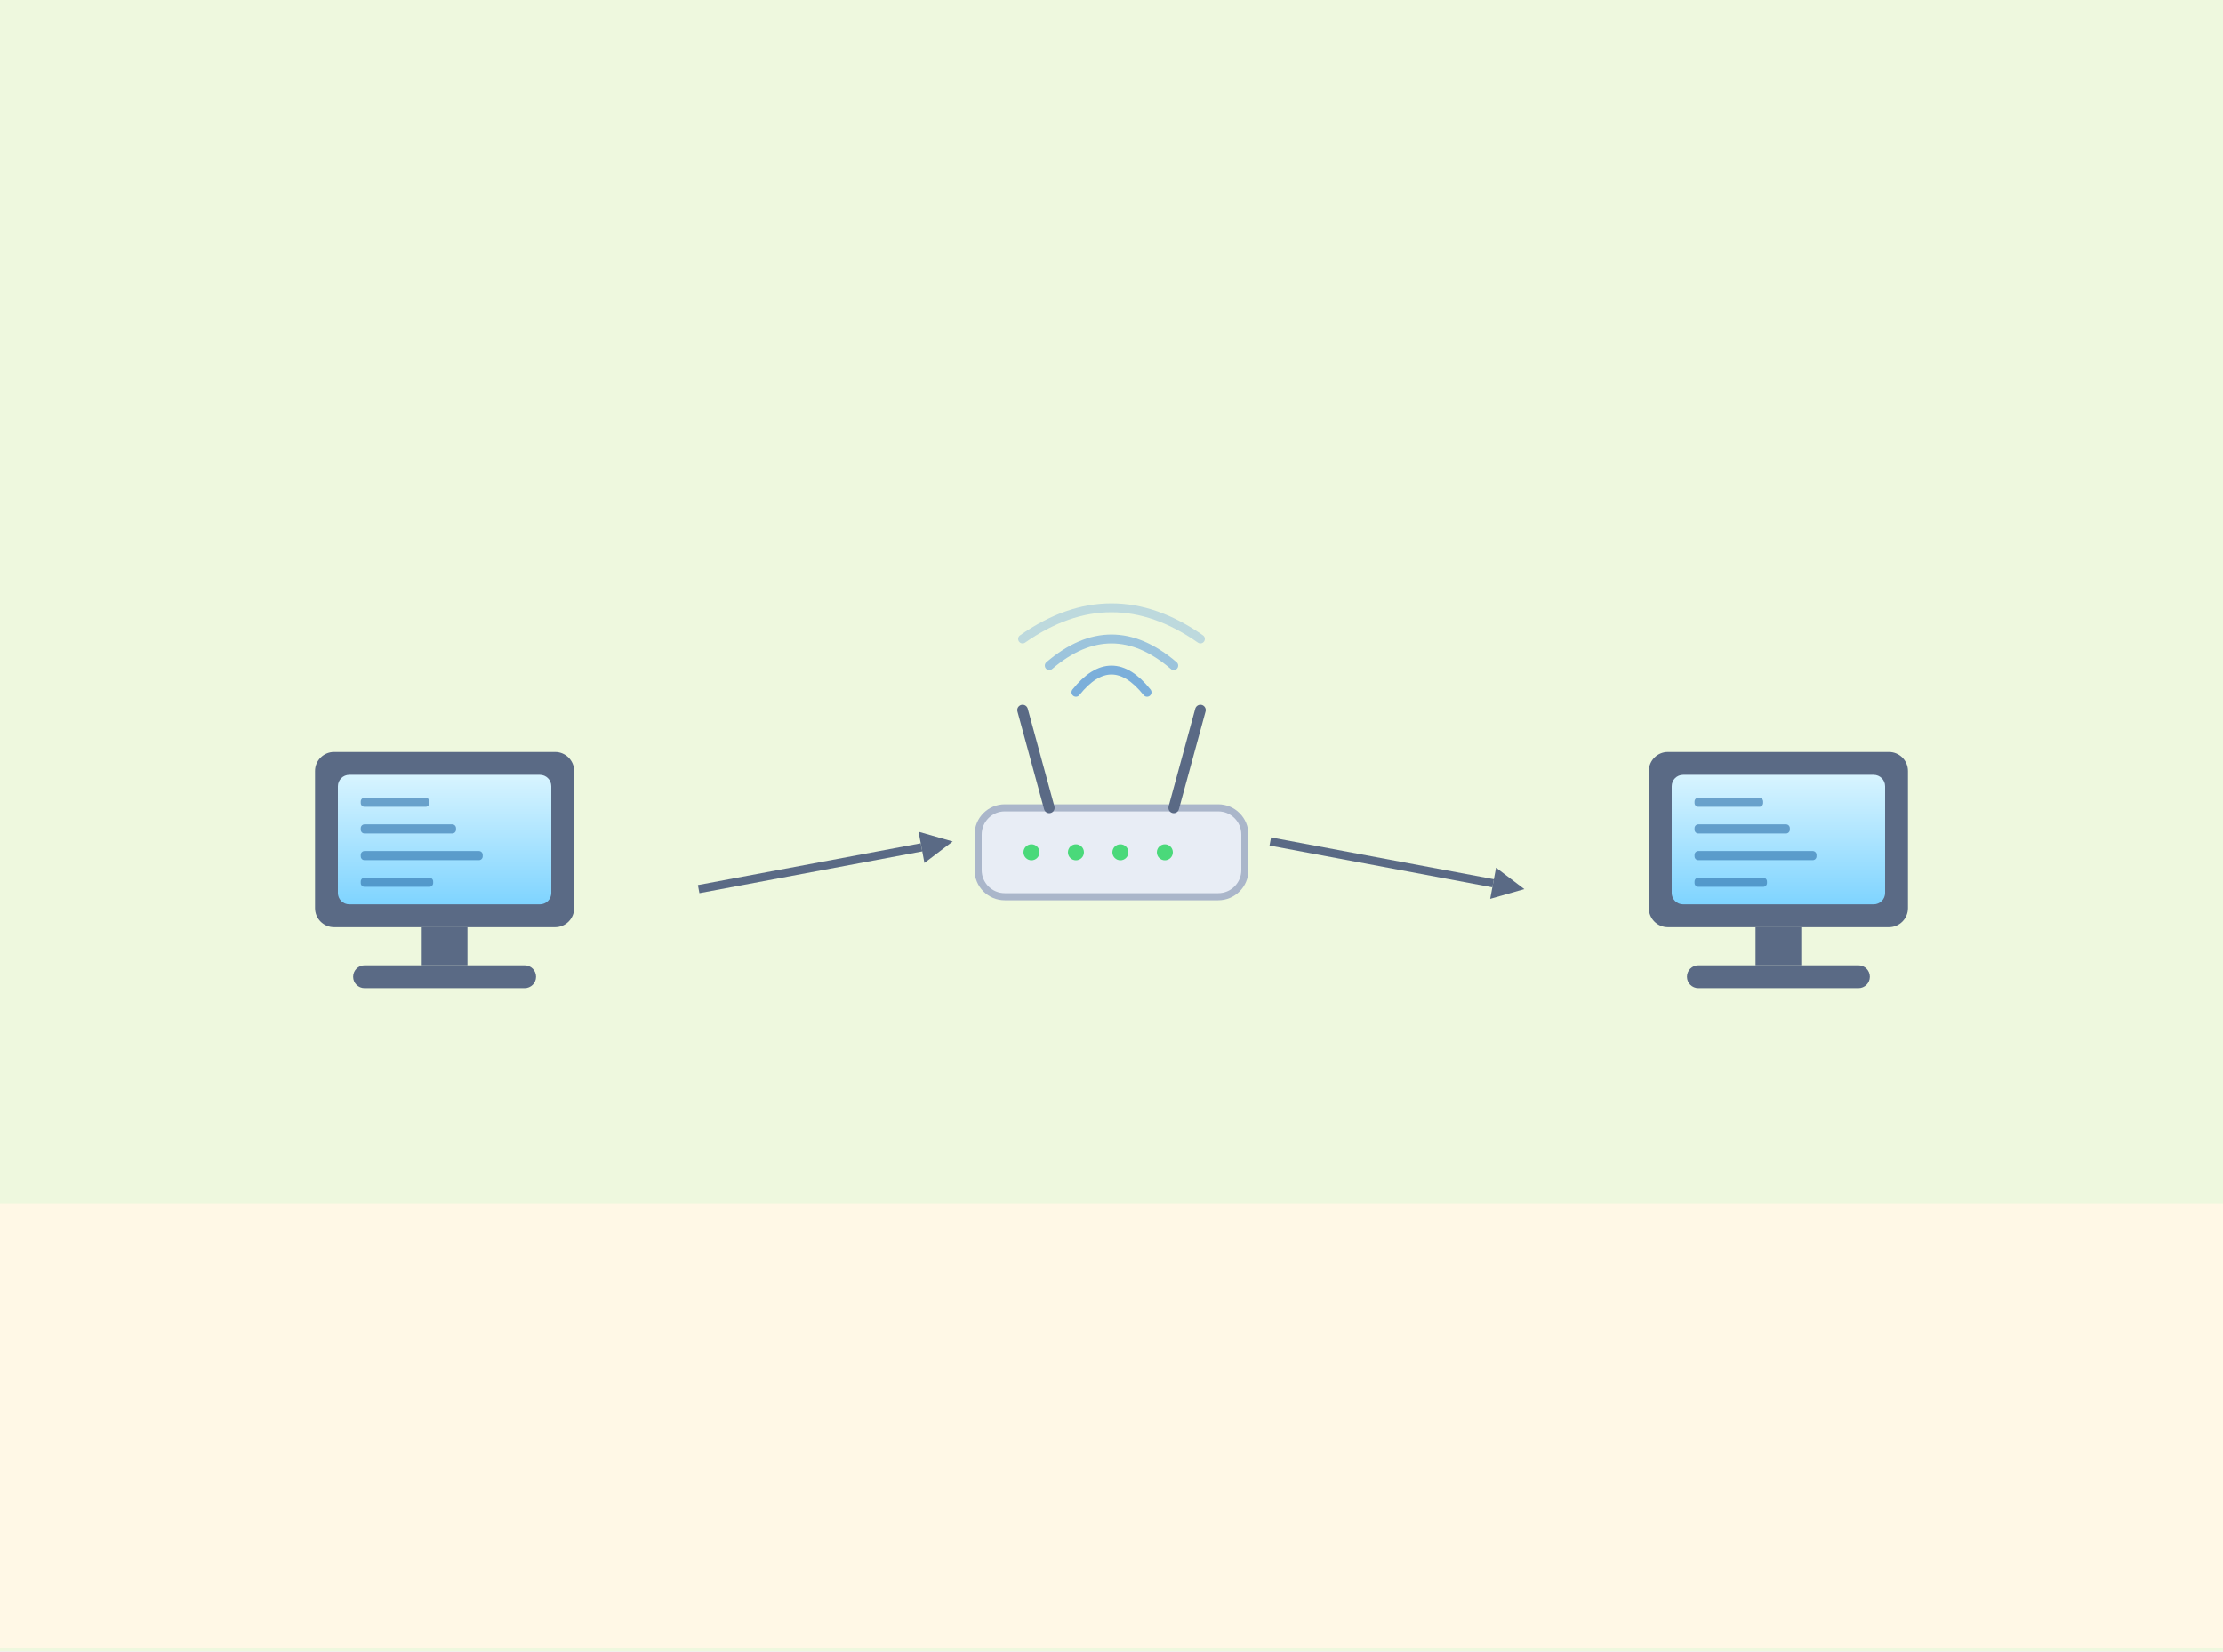
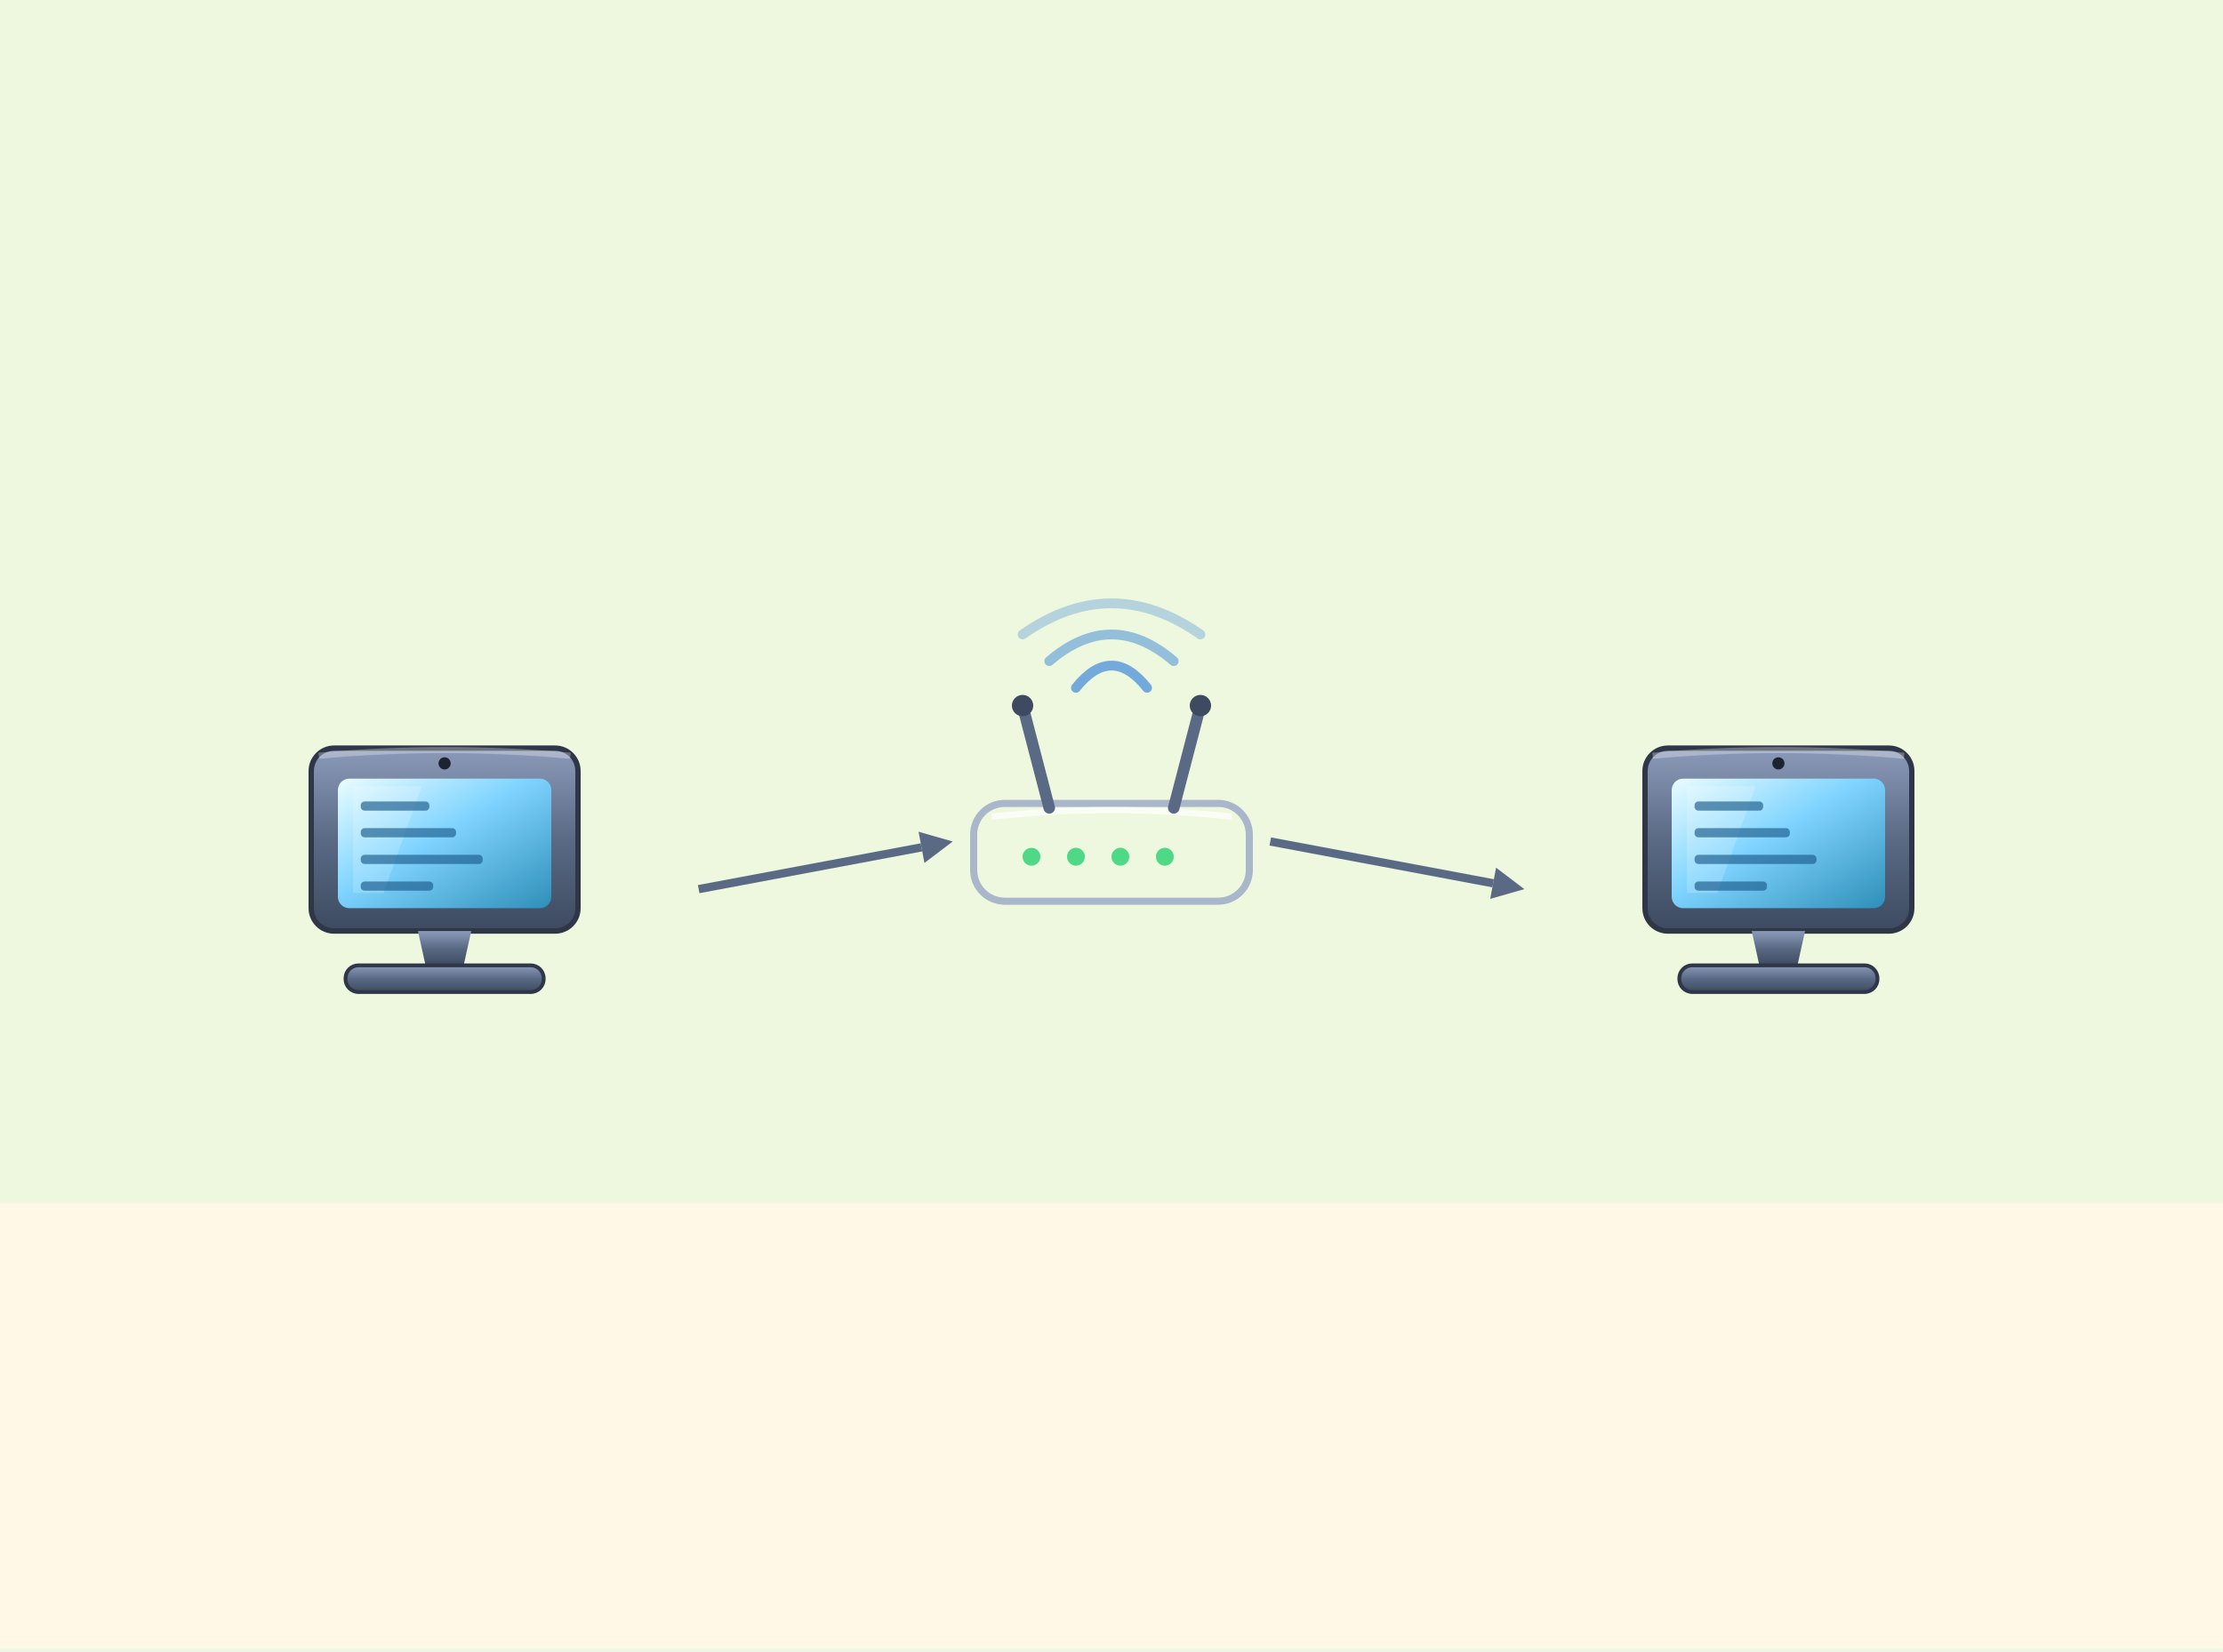
<svg xmlns="http://www.w3.org/2000/svg" viewBox="0 0 700 520">
  <rect width="700" height="520" fill="#eef8de" />
  <rect y="379" width="700" height="140" fill="#fff8e6" />
  <defs>
-     <linearGradient id="scrGcp140_280" x1="0" y1="0" x2="0" y2="1">
-       <stop offset="0%" stop-color="#d8f4ff" />
-       <stop offset="100%" stop-color="#7fd4ff" />
+     <linearGradient id="frmGcp140_280" x1="0" y1="0" x2="0" y2="1">
+       <stop offset="0%" stop-color="#8b9ab8" />
+       <stop offset="50%" stop-color="#5a6a85" />
+       <stop offset="100%" stop-color="#3d4a60" />
+     </linearGradient>
+     <linearGradient id="scrGcp140_280" x1="0" y1="0" x2="1" y2="1">
+       <stop offset="0%" stop-color="#eafcff" />
+       <stop offset="45%" stop-color="#7fd4ff" />
+       <stop offset="100%" stop-color="#2f8fb8" />
    </linearGradient>
  </defs>
-   <rect x="99.2" y="236.8" width="81.6" height="55.2" rx="6.0" fill="#5a6a85" />
-   <rect x="106.4" y="244.0" width="67.2" height="40.8" rx="3.6" fill="url(#scrGcp140_280)" />
-   <rect x="113.6" y="251.2" width="21.6" height="2.88" rx="1.2" fill="#2b6ea8" opacity="0.6" />
-   <rect x="113.6" y="259.6" width="30.0" height="2.88" rx="1.2" fill="#2b6ea8" opacity="0.6" />
-   <rect x="113.6" y="268.0" width="38.4" height="2.88" rx="1.2" fill="#2b6ea8" opacity="0.6" />
-   <rect x="113.6" y="276.4" width="22.8" height="2.88" rx="1.2" fill="#2b6ea8" opacity="0.6" />
-   <rect x="132.8" y="292.0" width="14.4" height="12.0" fill="#5a6a85" />
-   <rect x="111.2" y="304.0" width="57.6" height="7.2" rx="3.6" fill="#5a6a85" />
-   <rect x="308.0" y="254.4" width="84.0" height="28.0" rx="8.4" fill="#e8edf5" stroke="#aab6ca" stroke-width="2.24" />
-   <circle cx="324.8" cy="268.4" r="2.52" fill="#4ad97a" />
-   <circle cx="338.8" cy="268.4" r="2.52" fill="#4ad97a" />
-   <circle cx="352.8" cy="268.4" r="2.52" fill="#4ad97a" />
-   <circle cx="366.8" cy="268.4" r="2.52" fill="#4ad97a" />
-   <line x1="330.4" y1="254.4" x2="322.0" y2="223.6" stroke="#5a6a85" stroke-width="3.36" stroke-linecap="round" />
-   <line x1="369.6" y1="254.4" x2="378.0" y2="223.6" stroke="#5a6a85" stroke-width="3.36" stroke-linecap="round" />
-   <path d="M338.8,218.0 Q350,204.0 361.2,218.0" fill="none" stroke="#4a90d9" stroke-width="2.8" opacity="0.7" stroke-linecap="round" />
-   <path d="M330.4,209.6 Q350,192.8 369.6,209.6" fill="none" stroke="#4a90d9" stroke-width="2.8" opacity="0.5" stroke-linecap="round" />
-   <path d="M322.0,201.2 Q350,181.6 378.0,201.2" fill="none" stroke="#4a90d9" stroke-width="2.8" opacity="0.3" stroke-linecap="round" />
+   <rect x="98.0" y="235.6" width="84.0" height="57.6" rx="7.2" fill="url(#frmGcp140_280)" stroke="#2e3648" stroke-width="1.68" />
+   <circle cx="140" cy="240.4" r="1.92" fill="#1c2430" />
+   <rect x="106.4" y="245.2" width="67.2" height="40.8" rx="3.6" fill="url(#scrGcp140_280)" />
+   <path d="M111.2,247.6 L132.8,247.6 L120.8,281.2 L111.2,281.2 Z" fill="#fff" opacity="0.18" />
+   <rect x="113.6" y="252.4" width="21.6" height="2.88" rx="1.2" fill="#1c5a8a" opacity="0.65" />
+   <rect x="113.6" y="260.8" width="30.0" height="2.88" rx="1.2" fill="#1c5a8a" opacity="0.65" />
+   <rect x="113.6" y="269.2" width="38.4" height="2.88" rx="1.2" fill="#1c5a8a" opacity="0.65" />
+   <rect x="113.6" y="277.6" width="22.8" height="2.88" rx="1.2" fill="#1c5a8a" opacity="0.65" />
+   <path d="M100.4,238.0 Q140,234.4 179.6,238.0" fill="none" stroke="#fff" stroke-width="1.92" opacity="0.3" />
+   <path d="M131.6,293.2 L148.4,293.2 L146.0,304.0 L134.0,304.0 Z" fill="url(#frmGcp140_280)" />
+   <rect x="108.8" y="304.0" width="62.4" height="8.4" rx="4.08" fill="url(#frmGcp140_280)" stroke="#2e3648" stroke-width="1.2" />
+   <rect x="306.6" y="253.0" width="86.8" height="30.8" rx="9.8" fill="url(#rtGrt350_260)" stroke="#aab6ca" stroke-width="2.24" />
+   <path d="M312.2,257.2 Q350,253.0 387.8,257.2" fill="none" stroke="#fff" stroke-width="1.96" opacity="0.7" />
+   <circle cx="324.8" cy="269.8" r="2.8" fill="#7fffb0" />
+   <circle cx="324.8" cy="269.8" r="2.8" fill="#2fbf6a" opacity="0.6" />
+   <circle cx="338.8" cy="269.8" r="2.8" fill="#7fffb0" />
+   <circle cx="338.8" cy="269.8" r="2.8" fill="#2fbf6a" opacity="0.6" />
+   <circle cx="352.8" cy="269.8" r="2.8" fill="#7fffb0" />
+   <circle cx="352.8" cy="269.8" r="2.8" fill="#2fbf6a" opacity="0.6" />
+   <circle cx="366.8" cy="269.8" r="2.8" fill="#7fffb0" />
+   <circle cx="366.8" cy="269.8" r="2.8" fill="#2fbf6a" opacity="0.6" />
+   <line x1="330.4" y1="254.4" x2="322.0" y2="222.2" stroke="#5a6a85" stroke-width="3.64" stroke-linecap="round" />
+   <circle cx="322.0" cy="222.2" r="3.36" fill="#3d4a60" />
+   <line x1="369.6" y1="254.4" x2="378.0" y2="222.2" stroke="#5a6a85" stroke-width="3.64" stroke-linecap="round" />
+   <circle cx="378.0" cy="222.2" r="3.36" fill="#3d4a60" />
+   <path d="M338.8,216.6 Q350,202.6 361.2,216.6" fill="none" stroke="#4a90d9" stroke-width="3.08" opacity="0.75" stroke-linecap="round" />
+   <path d="M330.4,208.2 Q350,191.4 369.6,208.2" fill="none" stroke="#4a90d9" stroke-width="3.08" opacity="0.55" stroke-linecap="round" />
+   <path d="M322.0,199.8 Q350,180.2 378.0,199.8" fill="none" stroke="#4a90d9" stroke-width="3.08" opacity="0.35" stroke-linecap="round" />
  <defs>
-     <linearGradient id="scrGcp560_280" x1="0" y1="0" x2="0" y2="1">
-       <stop offset="0%" stop-color="#d8f4ff" />
-       <stop offset="100%" stop-color="#7fd4ff" />
+     <linearGradient id="frmGcp560_280" x1="0" y1="0" x2="0" y2="1">
+       <stop offset="0%" stop-color="#8b9ab8" />
+       <stop offset="50%" stop-color="#5a6a85" />
+       <stop offset="100%" stop-color="#3d4a60" />
+     </linearGradient>
+     <linearGradient id="scrGcp560_280" x1="0" y1="0" x2="1" y2="1">
+       <stop offset="0%" stop-color="#eafcff" />
+       <stop offset="45%" stop-color="#7fd4ff" />
+       <stop offset="100%" stop-color="#2f8fb8" />
    </linearGradient>
  </defs>
-   <rect x="519.2" y="236.8" width="81.6" height="55.2" rx="6.0" fill="#5a6a85" />
-   <rect x="526.4" y="244.0" width="67.2" height="40.8" rx="3.6" fill="url(#scrGcp560_280)" />
-   <rect x="533.6" y="251.2" width="21.6" height="2.88" rx="1.2" fill="#2b6ea8" opacity="0.6" />
-   <rect x="533.6" y="259.6" width="30.0" height="2.88" rx="1.2" fill="#2b6ea8" opacity="0.6" />
-   <rect x="533.6" y="268.0" width="38.4" height="2.88" rx="1.2" fill="#2b6ea8" opacity="0.6" />
-   <rect x="533.6" y="276.4" width="22.8" height="2.88" rx="1.2" fill="#2b6ea8" opacity="0.6" />
-   <rect x="552.8" y="292.0" width="14.4" height="12.0" fill="#5a6a85" />
-   <rect x="531.2" y="304.0" width="57.6" height="7.2" rx="3.6" fill="#5a6a85" />
+   <rect x="518.0" y="235.6" width="84.0" height="57.6" rx="7.2" fill="url(#frmGcp560_280)" stroke="#2e3648" stroke-width="1.68" />
+   <circle cx="560" cy="240.4" r="1.92" fill="#1c2430" />
+   <rect x="526.4" y="245.2" width="67.2" height="40.8" rx="3.6" fill="url(#scrGcp560_280)" />
+   <path d="M531.2,247.6 L552.8,247.6 L540.8,281.2 L531.2,281.2 Z" fill="#fff" opacity="0.18" />
+   <rect x="533.6" y="252.4" width="21.6" height="2.88" rx="1.2" fill="#1c5a8a" opacity="0.65" />
+   <rect x="533.6" y="260.8" width="30.0" height="2.88" rx="1.2" fill="#1c5a8a" opacity="0.65" />
+   <rect x="533.6" y="269.2" width="38.4" height="2.88" rx="1.2" fill="#1c5a8a" opacity="0.65" />
+   <rect x="533.6" y="277.6" width="22.8" height="2.88" rx="1.2" fill="#1c5a8a" opacity="0.65" />
+   <path d="M520.4,238.0 Q560,234.4 599.6,238.0" fill="none" stroke="#fff" stroke-width="1.92" opacity="0.3" />
+   <path d="M551.6,293.2 L568.4,293.2 L566.0,304.0 L554.0,304.0 Z" fill="url(#frmGcp560_280)" />
+   <rect x="528.8" y="304.0" width="62.4" height="8.4" rx="4.08" fill="url(#frmGcp560_280)" stroke="#2e3648" stroke-width="1.2" />
  <line x1="220" y1="280" x2="290.171" y2="266.843" stroke="#5a6a85" stroke-width="2.6" />
  <polygon points="300,265 291.093,271.757 289.25,261.929" fill="#5a6a85" />
  <line x1="400" y1="265" x2="470.171" y2="278.157" stroke="#5a6a85" stroke-width="2.6" />
  <polygon points="480,280 469.25,283.071 471.093,273.243" fill="#5a6a85" />
</svg>
